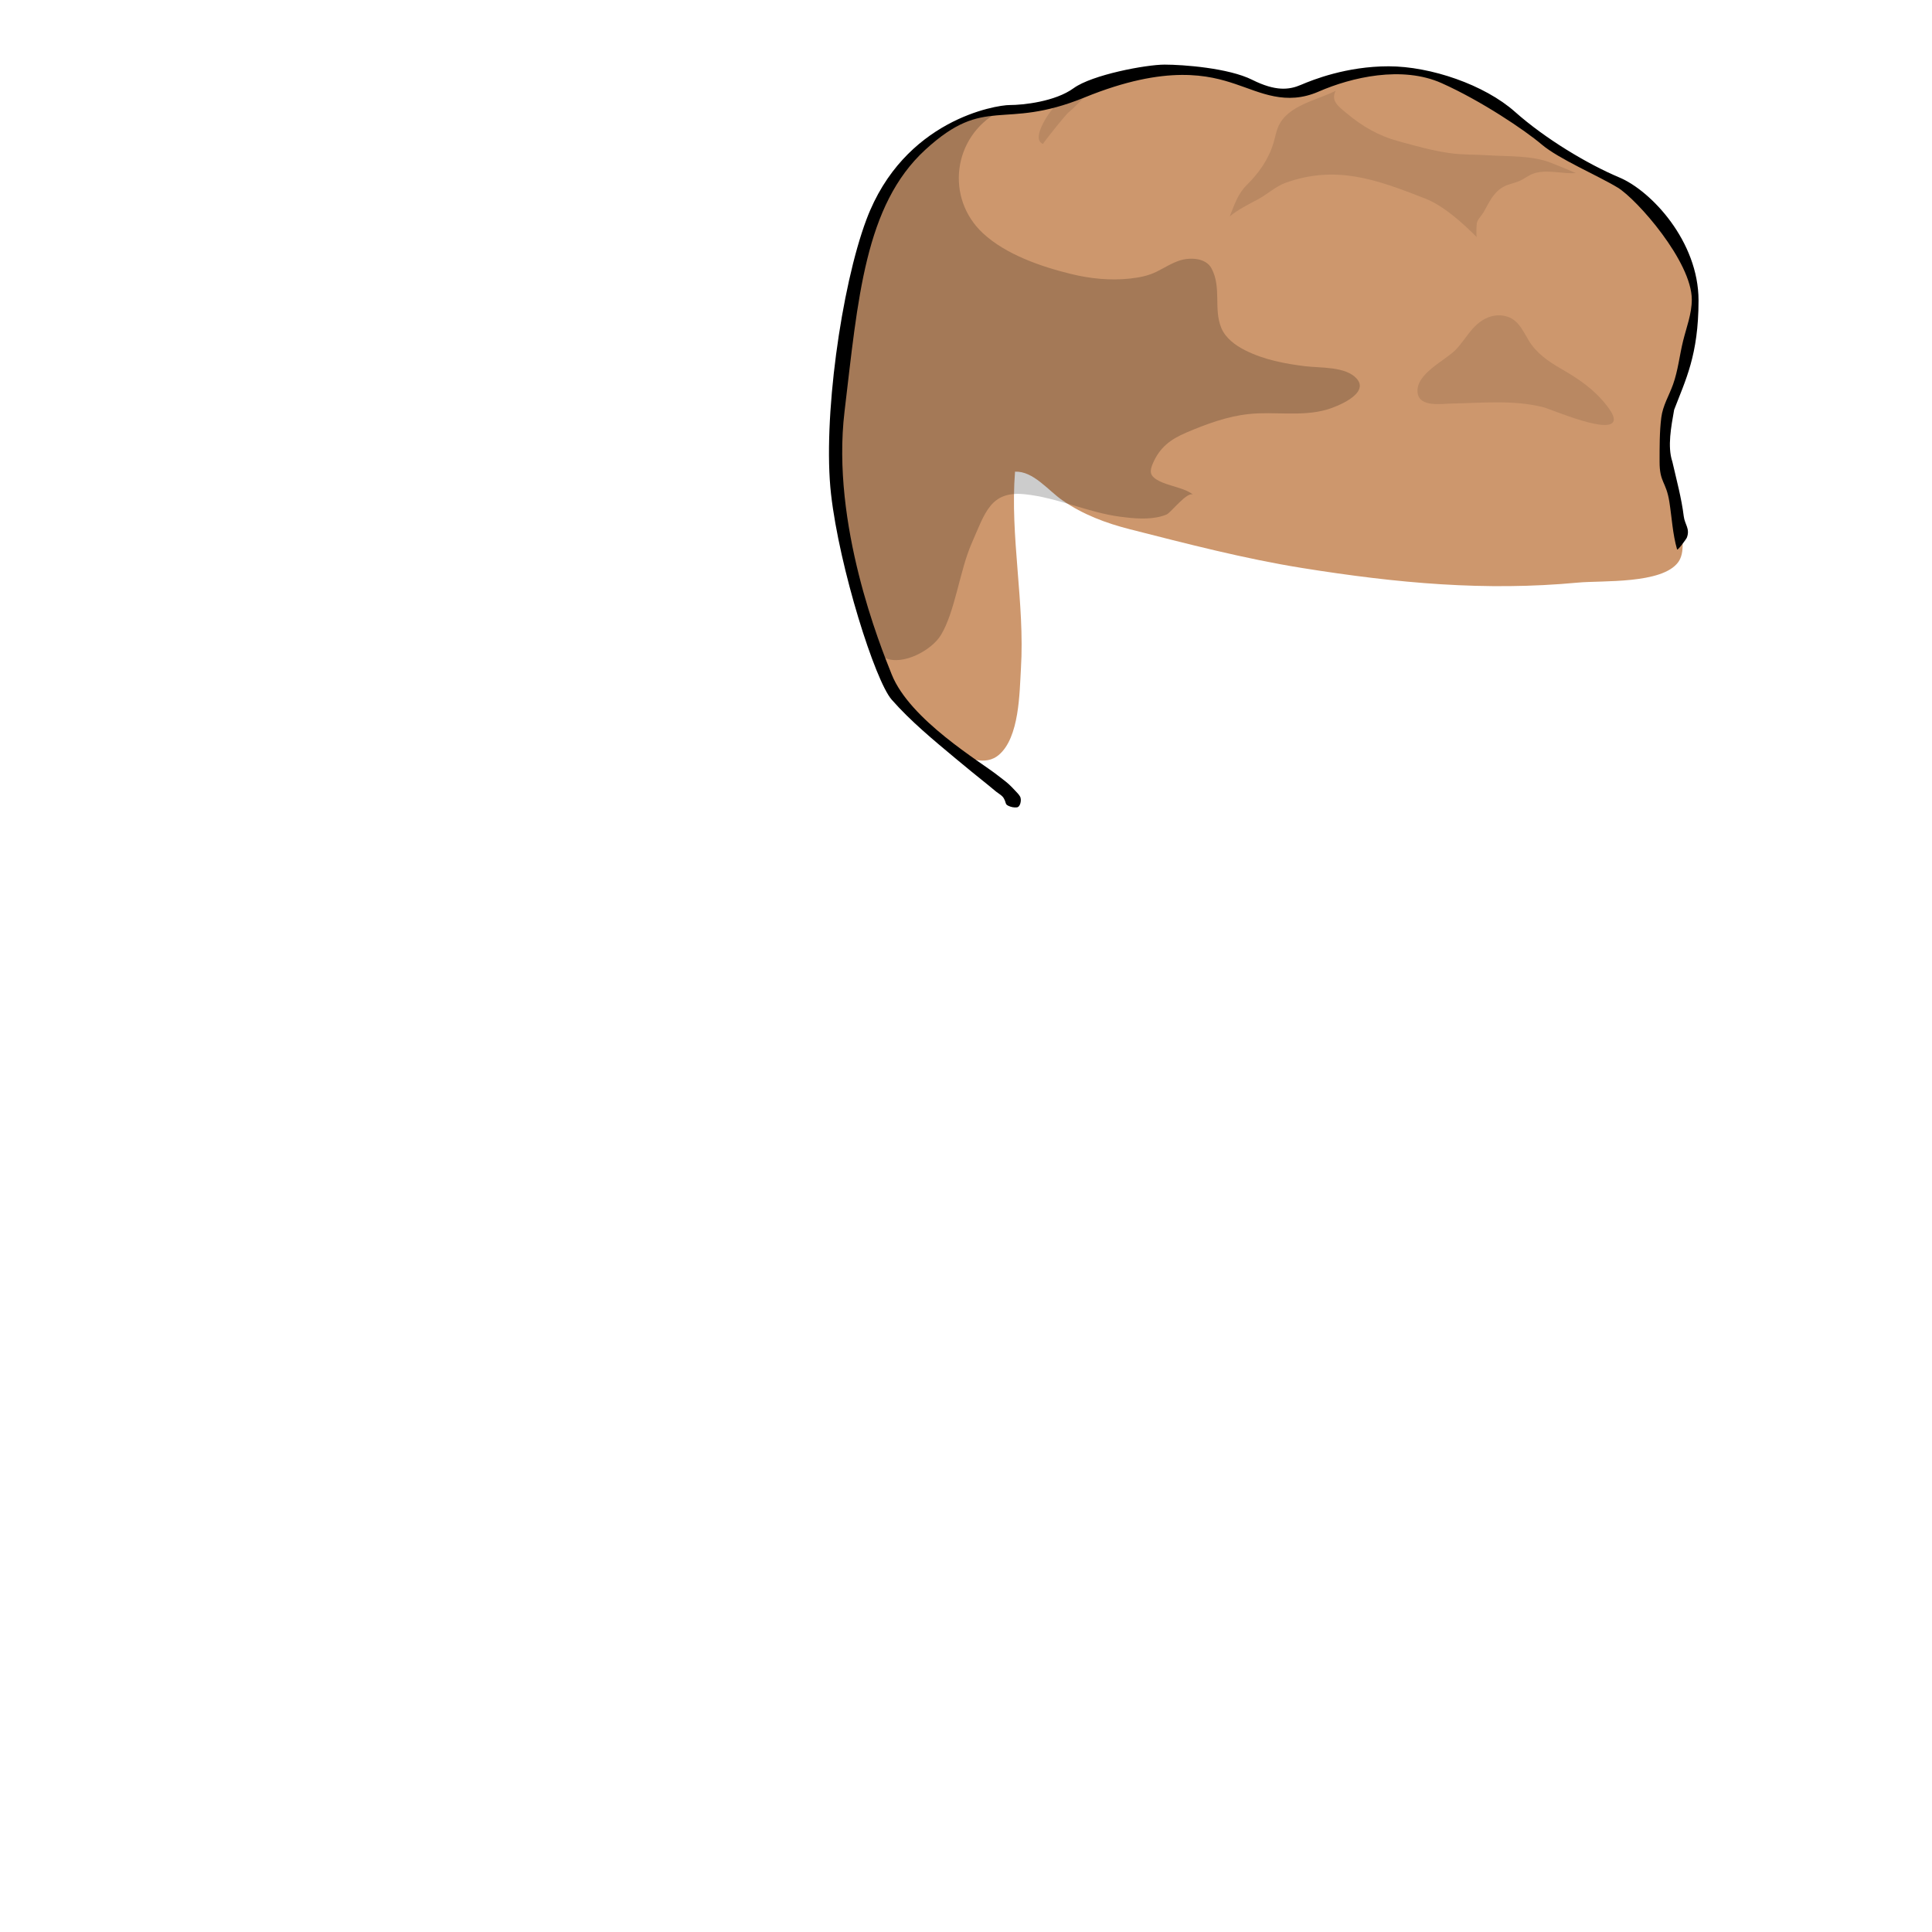
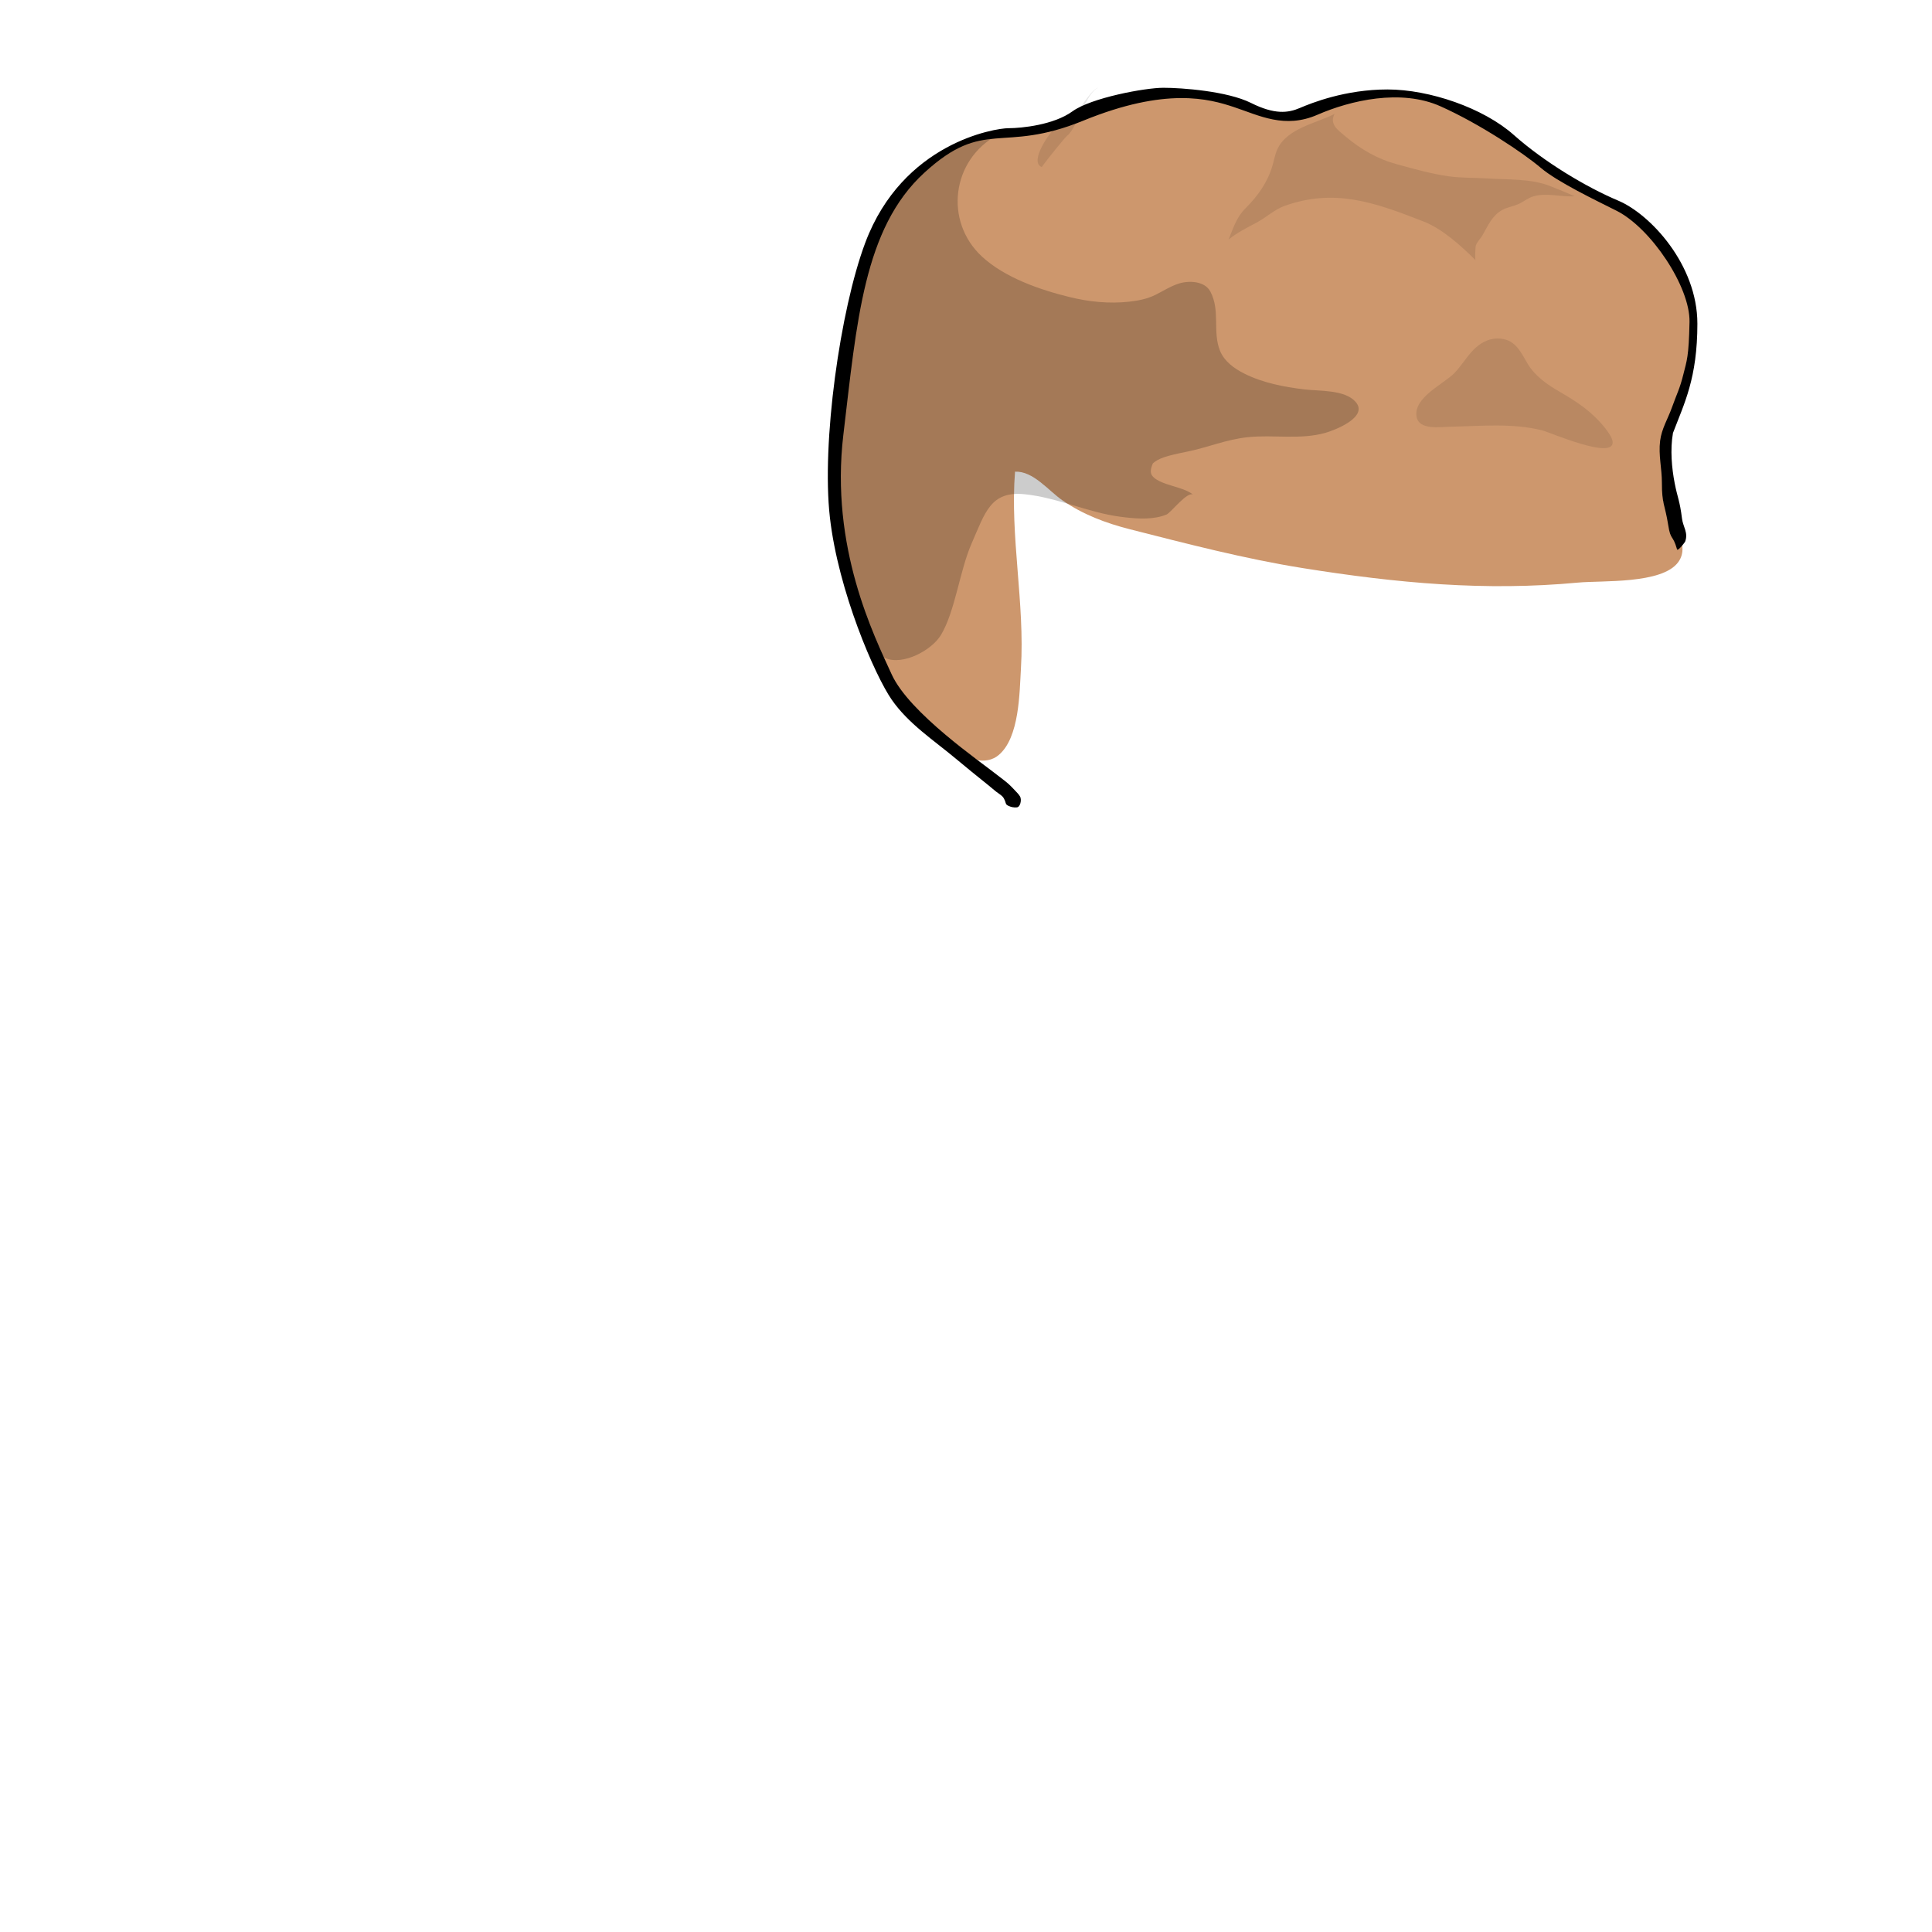
<svg xmlns="http://www.w3.org/2000/svg" version="1.1" id="svg1242" width="400" height="400" viewBox="0 0 400 400">
  <defs id="defs1246" />
  <g id="g1250" style="display:inline">
    <path d="m 181.445,138.329 c 1.283,3.319 10.08,12.8 13.379,15.407 3.299,2.608 15.712,12.291 15.712,12.291" style="fill:#cd976d;fill-opacity:1;fill-rule:nonzero;stroke:none;stroke-width:1.333" id="path19462" />
-     <path d="m 205.806,156.956 c 0.32,-0.16 0.627,-0.36 0.92,-0.601 4.361,-3.592 4.347,-12.964 4.649,-17.968 0.823,-13.547 -2.285,-27.32 -1.224,-40.733 3.796,-0.16 6.869,3.909 9.861,5.969 4.217,2.904 8.884,4.671 13.913,5.952 11.737,2.988 23.761,6.119 35.752,8.037 19.649,3.141 37.865,4.805 57.052,3.007 4.941,-0.463 17.417,0.347 20.741,-4.249 2.727,-3.768 -1.443,-13.312 -2.785,-17.199 -0.481,-1.393 0.169,-10.364 0.665,-13.008 1.599,-8.54 6.247,-15.752 4.929,-28.928 -0.649,-4.023 -8.951,-16.345 -12.713,-18.421 -3.761,-2.076 -15.048,-7.653 -18.94,-10.767 -3.891,-3.113 -17.641,-13.881 -28.668,-13.881 -11.027,0 -17.253,5.189 -23.999,5.189 -6.747,0 -9.729,-5.189 -20.367,-5.189 -10.639,0 -21.145,4.411 -25.945,6.616 -4.8,2.205 -13.103,1.427 -15.956,2.335 -2.855,0.909 -17.253,7.265 -21.793,18.163 -4.541,10.896 -8.952,36.971 -8.952,50.851 0,13.881 7.136,45.275 11.417,50.853 3.635,4.735 15.047,17.179 21.441,13.973" style="fill:#cd976d;fill-opacity:1;fill-rule:nonzero;stroke:none;stroke-width:1.333" id="path19466" />
-     <path d="m 346.609,84.85 c 2.327,-6.109 5.055,-11.305 5.055,-22.647 0,-12.205 -9.764,-22.668 -16.391,-25.459 -6.627,-2.789 -15.345,-8.021 -21.623,-13.601 -6.277,-5.58 -17.437,-9.416 -26.156,-9.416 -8.719,0 -15.693,2.791 -18.135,3.836 -2.441,1.047 -5.231,1.396 -10.113,-1.045 -4.883,-2.441 -14.299,-3.139 -18.136,-3.139 -3.836,0 -14.996,2.092 -18.832,4.881 -3.836,2.791 -10.463,3.488 -13.252,3.488 -2.791,0 -21.889,3.037 -29.644,23.715 -5.231,13.951 -9.067,41.501 -7.324,56.847 1.744,15.344 9.132,38.653 12.556,42.547 3.941,4.485 8.648,8.355 13.219,12.171 2.235,1.865 4.493,3.703 6.767,5.521 0.561,0.449 1.099,0.928 1.664,1.372 0.417,0.327 0.887,0.591 1.263,0.968 0.252,0.255 0.415,0.573 0.545,0.904 0.081,0.203 0.113,0.427 0.209,0.624 0.095,0.196 0.272,0.313 0.461,0.405 0.545,0.265 1.199,0.412 1.804,0.333 0.389,-0.051 0.612,-0.488 0.708,-0.828 0.133,-0.473 0.161,-1.039 -0.089,-1.461 -0.271,-0.459 -0.683,-0.843 -1.043,-1.231 -0.413,-0.445 -0.831,-0.888 -1.281,-1.295 -0.712,-0.644 -1.508,-1.191 -2.256,-1.791 -3.488,-2.789 -18.2,-11.472 -21.971,-20.924 -2.329,-5.84 -12.556,-31.039 -9.765,-54.405 2.789,-23.365 4.185,-42.721 16.74,-54.231 12.555,-11.508 15.868,-3.836 32.956,-10.811 17.089,-6.975 25.983,-4.533 31.213,-2.789 5.231,1.743 10.463,4.533 17.263,1.569 6.801,-2.965 17.264,-5.407 25.459,-1.744 8.196,3.661 17.264,9.765 20.751,12.729 3.488,2.964 11.683,6.452 15.693,8.893 4.011,2.441 15.345,15.344 15.345,23.191 0,2.948 -1.099,5.711 -1.796,8.532 -0.743,3.003 -1.044,6.119 -2.089,9.044 -0.836,2.335 -2.116,4.352 -2.432,6.856 -0.375,2.972 -0.347,6.075 -0.353,9.067 -0.011,4.455 1.348,4.076 2.027,8.397 0.517,3.293 0.669,6.611 1.595,9.827 0.096,0.336 1.924,-2.181 2.012,-2.409 0.728,-1.879 -0.416,-2.721 -0.629,-4.443 -0.464,-3.773 -1.515,-7.609 -2.361,-11.315 -1.053,-3.119 -0.241,-7.259 0.368,-10.735" style="fill:#000000;fill-opacity:1;fill-rule:nonzero;stroke:none;stroke-width:1.333" id="path19470" />
-     <path d="m 240.551,106.862 c 0.339,-0.099 0.671,-0.215 0.991,-0.349 0.879,-0.372 4.379,-4.98 5.537,-4.064 -1.244,-0.984 -2.925,-1.405 -4.424,-1.872 -1.247,-0.388 -4.159,-1.215 -4.371,-2.733 -0.091,-0.653 0.147,-1.304 0.408,-1.909 1.429,-3.324 3.663,-4.983 6.908,-6.368 4.172,-1.78 8.487,-3.376 12.999,-3.848 5.28,-0.552 10.811,0.568 15.989,-0.879 2.119,-0.592 9.096,-3.335 6.291,-6.459 -2.283,-2.543 -7.512,-2.177 -10.603,-2.553 -4.263,-0.519 -8.559,-1.339 -12.428,-3.279 -2.089,-1.048 -4.12,-2.527 -5.005,-4.689 -1.619,-3.956 0.104,-8.324 -2.015,-12.297 -1.204,-2.247 -4.532,-2.279 -6.524,-1.649 -1.731,0.547 -3.255,1.559 -4.872,2.353 -1.704,0.836 -3.507,1.188 -5.417,1.4 -4.104,0.456 -8.279,0.033 -12.279,-0.945 -6.201,-1.517 -13.492,-4.033 -18.216,-8.421 -7.825,-7.268 -6.281,-19.983 3.233,-25.155 -3.547,0.987 -6.884,1.435 -10.193,3.347 -5.98,3.456 -11.939,8.251 -14.661,14.787 -4.541,10.896 -8.952,36.971 -8.952,50.852 0,10.992 2.487,22.268 5.131,32.883 0.945,3.799 1.255,9.531 5.215,11.237 3.669,1.581 9.592,-1.608 11.505,-4.761 2.947,-4.853 3.895,-13.34 6.355,-18.949 2.816,-6.423 3.919,-10.939 11.001,-10.215 6.772,0.692 13.04,3.765 19.772,4.656 2.671,0.353 5.912,0.671 8.625,-0.119" style="opacity:0.2;fill:#000000;fill-opacity:1;fill-rule:nonzero;stroke:none;stroke-width:1.333" id="path19480" />
-     <path d="m 280.392,36.531 c 4.819,0.761 9.527,2.565 14.611,4.547 3.916,1.527 7.792,5.084 10.751,8.013 -0.16,-0.159 -0.067,-2.699 0.047,-3.053 0.248,-0.769 0.983,-1.433 1.384,-2.136 1.125,-1.976 1.959,-4.029 4.055,-5.209 0.997,-0.563 2.179,-0.732 3.227,-1.169 1.177,-0.492 2.064,-1.336 3.323,-1.687 2.76,-0.771 5.659,0.205 8.457,-0.004 -1.7,-0.761 -3.483,-1.475 -5.161,-2.136 -3.904,-1.539 -8.777,-1.275 -12.936,-1.545 -2.68,-0.176 -5.365,-0.072 -8.068,-0.459 -3.535,-0.505 -6.987,-1.488 -10.456,-2.428 -4.235,-1.147 -7.588,-3.095 -10.941,-5.913 -1.515,-1.275 -3.239,-2.48 -2.141,-4.563 -3.8,1.947 -9.883,2.976 -11.843,7.328 -0.521,1.157 -0.681,2.281 -1.033,3.461 -1.017,3.408 -3.032,6.244 -5.553,8.741 -1.848,1.829 -2.535,4.061 -3.512,6.491 1.72,-1.421 3.852,-2.481 5.807,-3.52 1.961,-1.044 3.719,-2.721 5.819,-3.468 5.084,-1.804 9.673,-2 14.167,-1.291" style="opacity:0.1;fill:#000000;fill-opacity:1;fill-rule:nonzero;stroke:none;stroke-width:1.333" id="path19496" />
-     <path d="m 309.405,65.357 c -1.8,0.279 -3.34,1.369 -4.585,2.793 -1.223,1.4 -2.2,3.008 -3.504,4.332 -2.204,2.239 -8.389,4.989 -7.805,8.925 0.437,2.944 4.936,2.183 7.051,2.144 6.223,-0.115 12.819,-0.808 19.027,0.776 1.576,0.401 14.416,6.017 14.54,2.529 0.032,-0.913 -0.979,-2.267 -1.54,-2.98 -2.641,-3.363 -5.765,-5.439 -9.437,-7.559 -2.553,-1.475 -5.072,-3.208 -6.617,-5.783 -1.415,-2.359 -2.416,-4.849 -5.521,-5.208 -0.556,-0.064 -1.092,-0.051 -1.607,0.029" style="opacity:0.1;fill:#000000;fill-opacity:1;fill-rule:nonzero;stroke:none;stroke-width:1.333" id="path19512" />
-     <path d="m 216.325,29.242 c -0.255,0.341 -0.401,0.552 -0.38,0.56 -2.763,-1.047 1.727,-7.371 2.883,-8.193 1.063,-0.756 2.233,-1.763 3.375,-2.372 1.528,-0.817 3.527,-0.739 5.201,-1.075 -2.587,0.988 -4.115,3.491 -6.208,5.136 -0.504,0.397 -3.748,4.439 -4.871,5.944" style="opacity:0.1;fill:#000000;fill-opacity:1;fill-rule:nonzero;stroke:none;stroke-width:1.333" id="path19528" />
+     <path d="m 205.806,156.956 c 0.32,-0.16 0.627,-0.36 0.92,-0.601 4.361,-3.592 4.347,-12.964 4.649,-17.968 0.823,-13.547 -2.285,-27.32 -1.224,-40.733 3.796,-0.16 6.869,3.909 9.861,5.969 4.217,2.904 8.884,4.671 13.913,5.952 11.737,2.988 23.761,6.119 35.752,8.037 19.649,3.141 37.865,4.805 57.052,3.007 4.941,-0.463 17.417,0.347 20.741,-4.249 2.727,-3.768 -1.682,-8.518 -3.025,-12.405 -0.481,-1.393 0.169,-10.364 0.665,-13.008 1.599,-8.54 6.247,-15.752 4.929,-28.928 -0.649,-4.023 -8.951,-16.345 -12.713,-18.421 -3.761,-2.076 -15.048,-7.653 -18.94,-10.767 -3.891,-3.113 -17.641,-13.881 -28.668,-13.881 -11.027,0 -17.253,5.189 -23.999,5.189 -6.747,0 -9.729,-5.189 -20.367,-5.189 -10.639,0 -21.145,4.411 -25.945,6.616 -4.8,2.205 -13.103,1.427 -15.956,2.335 -2.855,0.909 -17.253,7.265 -21.793,18.163 -4.541,10.896 -8.952,36.971 -8.952,50.851 0,13.881 7.376,40.481 11.657,46.059 3.635,4.735 15.047,17.179 21.441,13.973" style="fill:#cd976d;fill-opacity:1;fill-rule:nonzero;stroke:none;stroke-width:1.333" id="path19466" />
+     <path d="m 351.424,66.997 c 0,-12.205 -9.764,-22.668 -16.391,-25.459 -6.627,-2.789 -15.345,-8.021 -21.623,-13.601 -6.277,-5.58 -17.437,-9.416 -26.156,-9.416 -8.719,0 -15.693,2.791 -18.135,3.836 -2.441,1.047 -5.231,1.396 -10.113,-1.045 -4.883,-2.441 -14.299,-3.139 -18.136,-3.139 -3.836,0 -14.996,2.092 -18.832,4.881 -3.836,2.791 -10.463,3.488 -13.252,3.488 -2.791,0 -21.889,3.037 -29.644,23.715 -5.231,13.951 -9.067,41.501 -7.324,56.847 1.744,15.344 9.345,32.775 12.796,37.753 3.45,4.978 8.648,8.355 13.219,12.171 2.235,1.865 4.493,3.703 6.767,5.521 0.561,0.449 1.099,0.928 1.664,1.372 0.417,0.327 0.887,0.591 1.263,0.968 0.252,0.255 0.415,0.573 0.545,0.904 0.081,0.203 0.113,0.427 0.209,0.624 0.095,0.196 0.272,0.313 0.461,0.405 0.545,0.265 1.199,0.412 1.804,0.333 0.389,-0.051 0.612,-0.488 0.708,-0.828 0.133,-0.473 0.161,-1.039 -0.089,-1.461 -0.271,-0.459 -0.683,-0.843 -1.043,-1.231 -0.413,-0.445 -0.831,-0.888 -1.281,-1.295 -0.712,-0.644 -1.508,-1.191 -2.256,-1.791 -3.488,-2.789 -18.321,-12.918 -21.971,-20.924 -3.649,-8.006 -12.796,-26.245 -10.005,-49.611 2.789,-23.365 4.185,-42.721 16.74,-54.231 12.555,-11.508 15.868,-3.836 32.956,-10.811 17.089,-6.975 25.983,-4.533 31.213,-2.789 5.231,1.743 10.463,4.533 17.263,1.569 6.801,-2.965 17.264,-5.407 25.459,-1.744 8.196,3.661 17.264,9.765 20.751,12.729 3.488,2.964 11.5,6.782 15.693,8.893 7.135,3.592 15.257,15.752 15.113,23.026 -0.144,7.274 -0.575,8.026 -1.273,10.848 -0.743,3.003 -1.335,3.968 -2.38,6.893 -0.836,2.335 -2.116,4.352 -2.432,6.856 -0.375,2.972 0.372,5.715 0.366,8.707 -0.011,4.455 0.629,4.436 1.308,8.757 0.517,3.293 0.909,1.817 1.834,5.033 0.096,0.336 1.085,-0.743 1.652,-1.57 0.728,-1.879 -0.416,-3.081 -0.629,-4.802 -0.464,-3.773 -0.931,-4.303 -1.522,-7.36 -0.592,-3.057 -0.96,-6.899 -0.351,-10.375 2.327,-6.109 5.055,-11.305 5.055,-22.647 z" style="fill:#000000;fill-opacity:1;fill-rule:nonzero;stroke:none;stroke-width:1.333" id="path19470" />
+     <path d="m 240.551,106.862 c 0.339,-0.099 0.671,-0.215 0.991,-0.349 0.879,-0.372 4.379,-4.98 5.537,-4.064 -1.244,-0.984 -2.925,-1.405 -4.424,-1.872 -1.247,-0.388 -4.159,-1.215 -4.371,-2.733 -0.091,-0.653 0.147,-1.304 0.408,-1.909 1.19,-1.047 2.695,-1.542 7.028,-2.413 4.333,-0.871 8.127,-2.537 12.639,-3.009 5.28,-0.552 10.811,0.568 15.989,-0.879 2.119,-0.592 9.096,-3.335 6.291,-6.459 -2.283,-2.543 -7.512,-2.177 -10.603,-2.553 -4.263,-0.519 -8.559,-1.339 -12.428,-3.279 -2.089,-1.048 -4.12,-2.527 -5.005,-4.689 -1.619,-3.956 0.104,-8.324 -2.015,-12.297 -1.204,-2.247 -4.532,-2.279 -6.524,-1.649 -1.731,0.547 -3.255,1.559 -4.872,2.353 -1.704,0.836 -3.507,1.188 -5.417,1.4 -4.104,0.456 -8.279,0.033 -12.279,-0.945 -6.201,-1.517 -13.492,-4.033 -18.216,-8.421 -7.825,-7.268 -6.281,-19.983 3.233,-25.155 -3.547,0.987 -6.884,1.435 -10.193,3.347 -5.98,3.456 -11.939,8.251 -14.661,14.787 -4.541,10.896 -8.952,36.971 -8.952,50.852 0,10.992 2.726,17.474 5.37,28.089 0.945,3.799 1.255,9.531 5.215,11.237 3.669,1.581 9.592,-1.608 11.505,-4.761 2.947,-4.853 3.895,-13.34 6.355,-18.949 2.816,-6.423 3.919,-10.939 11.001,-10.215 6.772,0.692 13.04,3.765 19.772,4.656 2.671,0.353 5.912,0.671 8.625,-0.119" style="opacity:0.2;fill:#000000;fill-opacity:1;fill-rule:nonzero;stroke:none;stroke-width:1.333" id="path19480" />
+     <path d="m 280.152,41.325 c 4.819,0.761 9.527,2.565 14.611,4.547 3.916,1.527 7.792,5.084 10.751,8.013 -0.16,-0.159 -0.067,-2.699 0.047,-3.053 0.248,-0.769 0.983,-1.433 1.384,-2.136 1.125,-1.976 1.959,-4.029 4.055,-5.209 0.997,-0.563 2.179,-0.732 3.227,-1.169 1.177,-0.492 2.064,-1.336 3.323,-1.687 2.76,-0.771 5.659,0.205 8.457,-0.004 -1.7,-0.761 -3.483,-1.475 -5.161,-2.136 -3.904,-1.539 -8.777,-1.275 -12.936,-1.545 -2.68,-0.176 -5.365,-0.072 -8.068,-0.459 -3.535,-0.505 -6.987,-1.488 -10.456,-2.428 -4.235,-1.147 -7.588,-3.095 -10.941,-5.913 -1.515,-1.275 -3.239,-2.48 -2.141,-4.563 -3.8,1.947 -9.883,2.976 -11.843,7.328 -0.521,1.157 -0.681,2.281 -1.033,3.461 -1.017,3.408 -3.032,6.244 -5.553,8.741 -1.848,1.829 -2.535,4.061 -3.512,6.491 1.72,-1.421 3.852,-2.481 5.807,-3.52 1.961,-1.044 3.719,-2.721 5.819,-3.468 5.084,-1.804 9.673,-2 14.167,-1.291" style="opacity:0.1;fill:#000000;fill-opacity:1;fill-rule:nonzero;stroke:none;stroke-width:1.333" id="path19496" />
+     <path d="m 309.166,70.151 c -1.8,0.279 -3.34,1.369 -4.585,2.793 -1.223,1.4 -2.2,3.008 -3.504,4.332 -2.204,2.239 -8.389,4.989 -7.805,8.925 0.437,2.944 4.936,2.183 7.051,2.144 6.223,-0.115 12.819,-0.808 19.027,0.776 1.576,0.401 14.416,6.017 14.54,2.529 0.032,-0.913 -0.979,-2.267 -1.54,-2.98 -2.641,-3.363 -5.765,-5.439 -9.437,-7.559 -2.553,-1.475 -5.072,-3.208 -6.617,-5.783 -1.415,-2.359 -2.416,-4.849 -5.521,-5.208 -0.556,-0.064 -1.092,-0.051 -1.607,0.029" style="opacity:0.1;fill:#000000;fill-opacity:1;fill-rule:nonzero;stroke:none;stroke-width:1.333" id="path19512" />
+     <path d="m 216.085,34.036 c -0.255,0.341 -0.401,0.552 -0.38,0.56 -2.763,-1.047 1.727,-7.371 2.883,-8.193 1.063,-0.756 2.233,-1.763 3.375,-2.372 1.528,-0.817 3.766,-5.533 5.441,-5.869 -2.587,0.988 -4.354,8.285 -6.448,9.93 -0.504,0.397 -3.748,4.439 -4.871,5.944" style="opacity:0.1;fill:#000000;fill-opacity:1;fill-rule:nonzero;stroke:none;stroke-width:1.333" id="path19528" />
  </g>
</svg>
